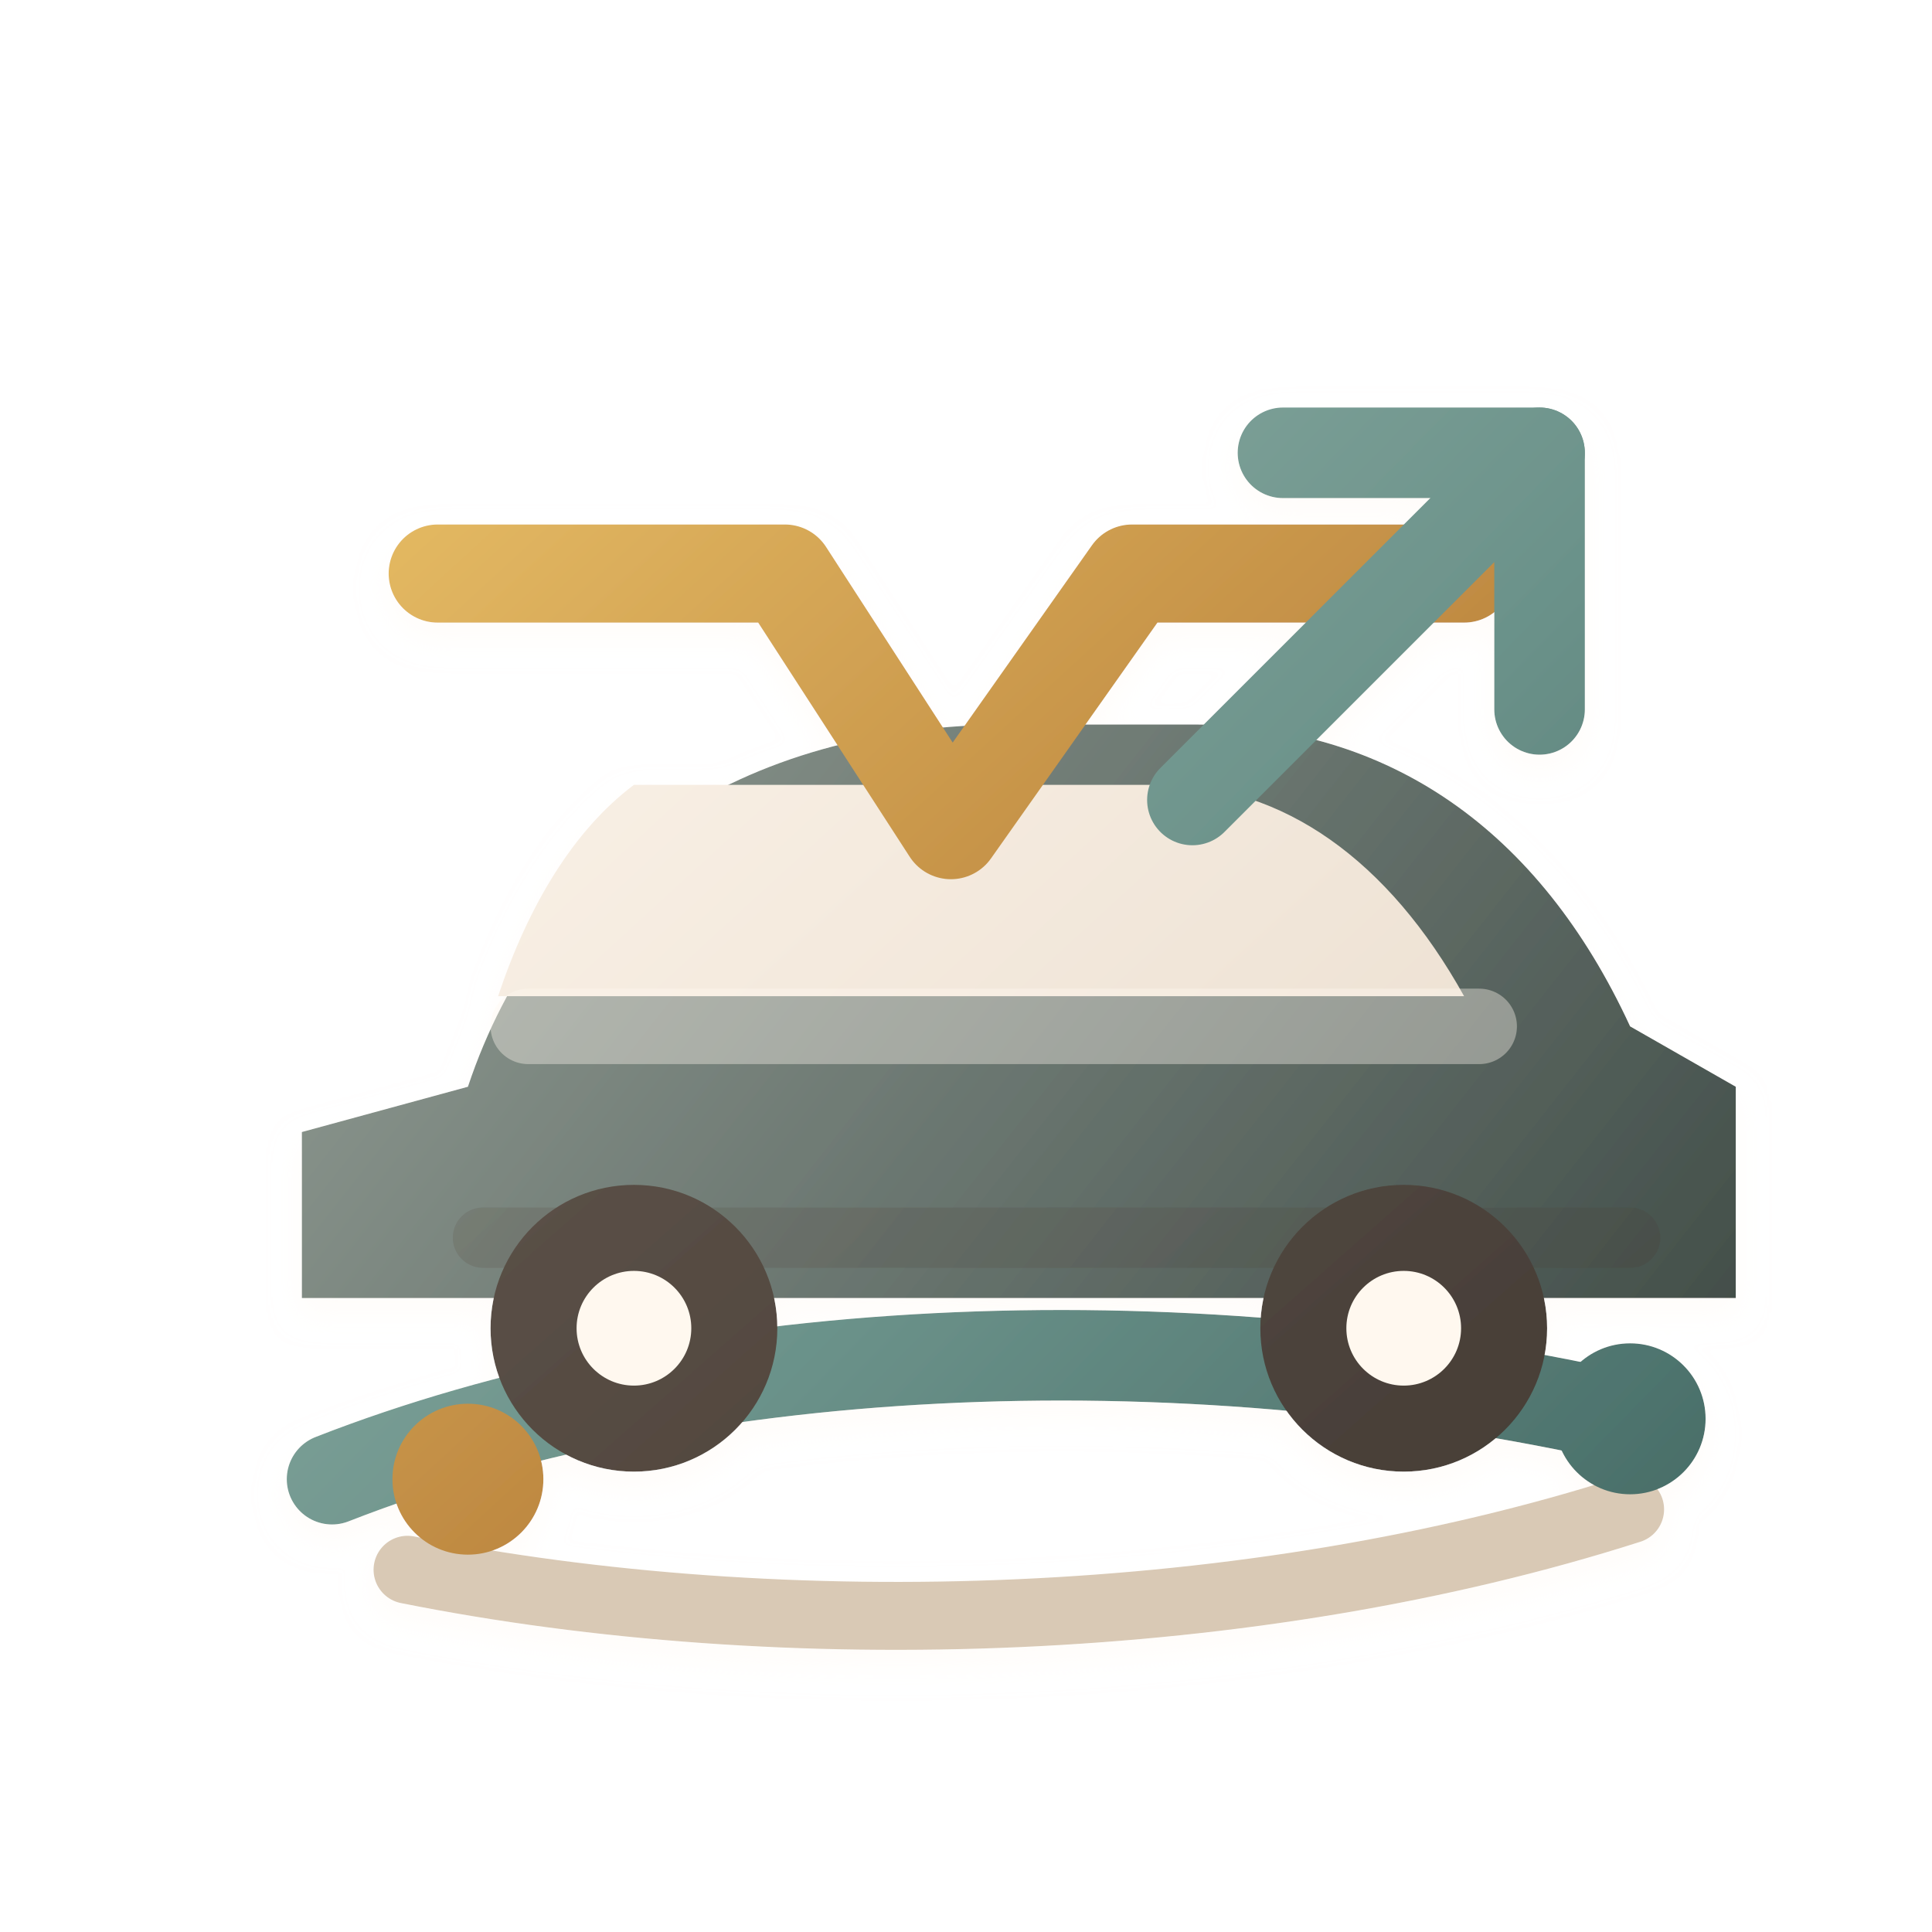
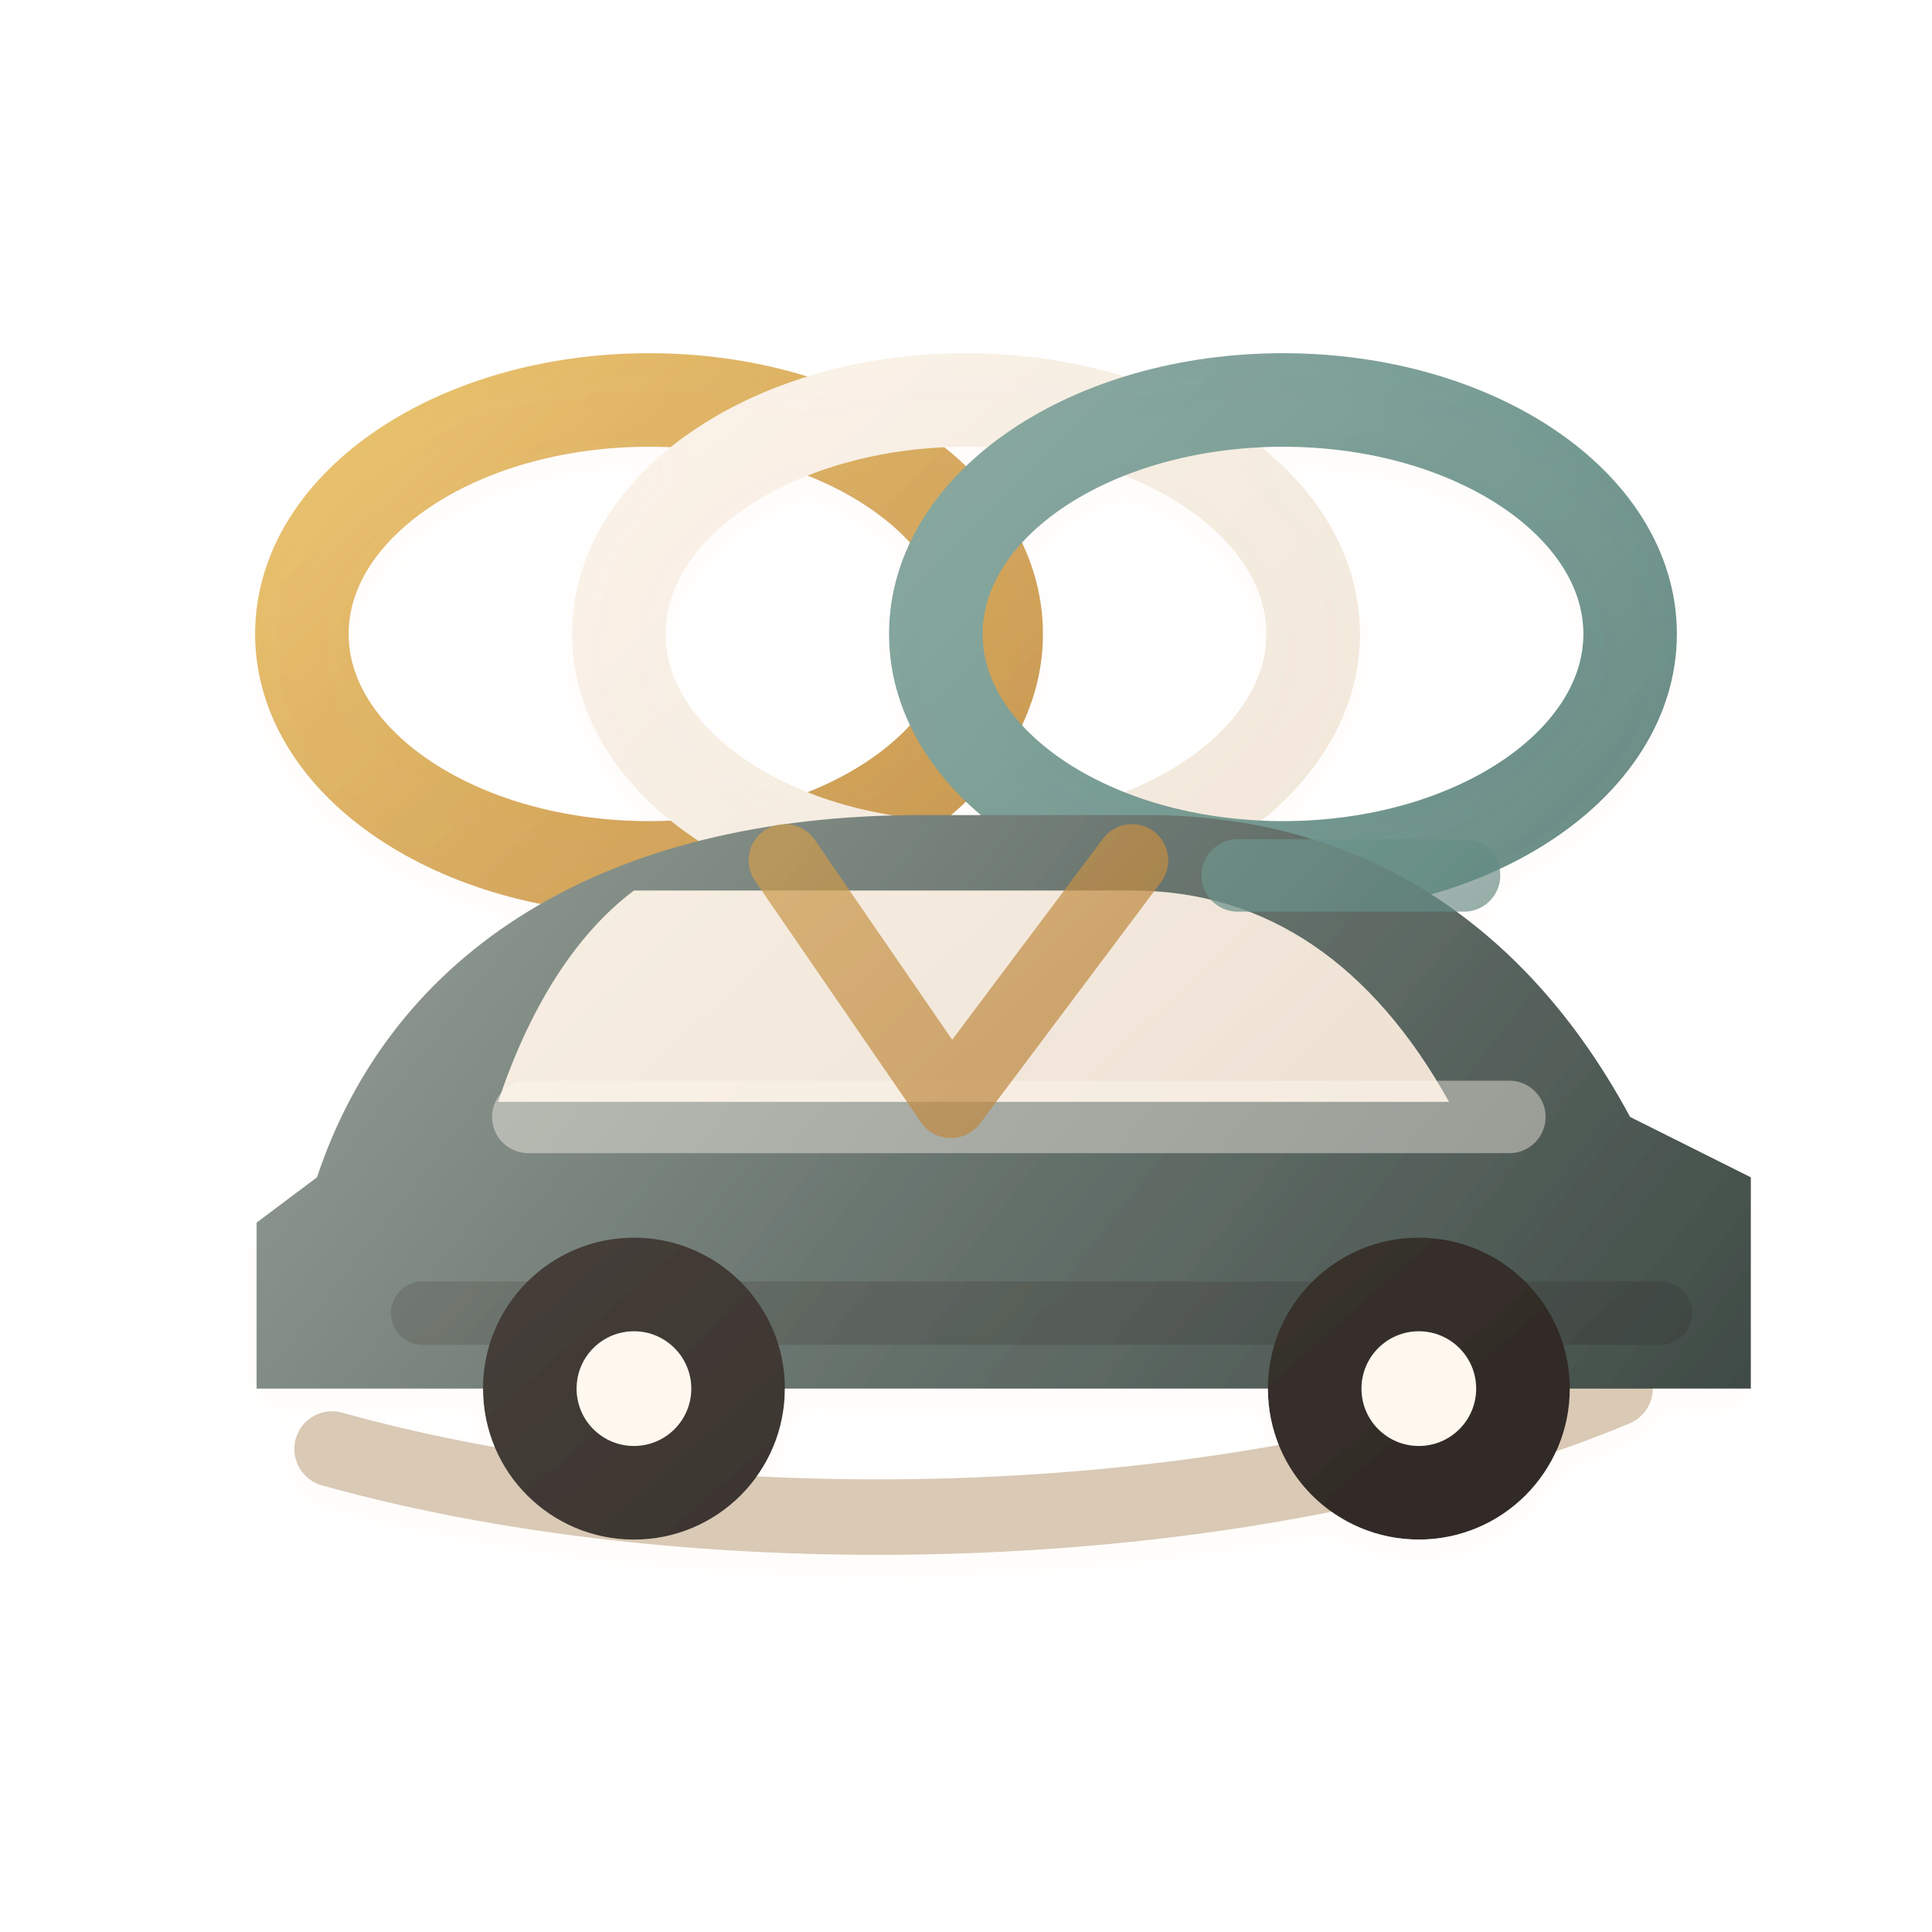
- <svg xmlns="http://www.w3.org/2000/svg" width="128" height="128" viewBox="0 0 128 128" role="img" aria-label="A3 financial readiness">
+ <svg xmlns="http://www.w3.org/2000/svg" width="128" height="128" viewBox="0 0 128 128" role="img" aria-label="A3 icon">
  <defs>
    <filter id="d" x="-35%" y="-35%" width="170%" height="170%" color-interpolation-filters="sRGB">
      <feDropShadow dx="0" dy="10" stdDeviation="6" flood-color="#2b211d" flood-opacity=".16" />
      <feDropShadow dx="0" dy="1" stdDeviation="1" flood-color="#fffaf4" flood-opacity=".5" />
    </filter>
-     <linearGradient id="paper" x1="20" y1="18" x2="108" y2="114" gradientUnits="userSpaceOnUse">
+     <linearGradient id="cream" x1="18" y1="18" x2="108" y2="114" gradientUnits="userSpaceOnUse">
      <stop stop-color="#fff8ef" />
      <stop offset="1" stop-color="#e6d8c8" />
    </linearGradient>
    <linearGradient id="steel" x1="18" y1="28" x2="112" y2="102" gradientUnits="userSpaceOnUse">
-       <stop stop-color="#9ea89f" />
-       <stop offset=".56" stop-color="#68746e" />
+       <stop stop-color="#a7b0a8" />
+       <stop offset=".55" stop-color="#68746e" />
      <stop offset="1" stop-color="#3d4944" />
    </linearGradient>
    <linearGradient id="ink" x1="18" y1="14" x2="108" y2="116" gradientUnits="userSpaceOnUse">
-       <stop stop-color="#6f6256" />
-       <stop offset="1" stop-color="#403832" />
+       <stop stop-color="#5d554e" />
+       <stop offset="1" stop-color="#29231f" />
    </linearGradient>
    <linearGradient id="gold" x1="20" y1="16" x2="108" y2="112" gradientUnits="userSpaceOnUse">
      <stop stop-color="#efc86d" />
      <stop offset=".58" stop-color="#bd8740" />
      <stop offset="1" stop-color="#7c5529" />
    </linearGradient>
    <linearGradient id="teal" x1="16" y1="20" x2="112" y2="114" gradientUnits="userSpaceOnUse">
      <stop stop-color="#9cb9af" />
      <stop offset=".56" stop-color="#6b928a" />
      <stop offset="1" stop-color="#426762" />
    </linearGradient>
  </defs>
  <g filter="url(#d)">
-     <path d="M22 98c23-9 55-11 86-4" fill="none" stroke="url(#teal)" stroke-width="6" stroke-linecap="round" />
-     <path d="M27 104c25 5 56 4 81-4" fill="none" stroke="#d9c9b5" stroke-width="4.5" stroke-linecap="round" />
-     <path d="M31 72c5-15 18-24 36-24h12c13 0 23 7 29 20l7 4v14H20V75Z" fill="url(#steel)" />
-     <path d="M42 52h35c8 0 15 5 20 14H33c2-6 5-11 9-14z" fill="url(#paper)" />
-     <path d="M35 68h63" stroke="#fff8ef" stroke-width="5" stroke-linecap="round" opacity=".38" />
-     <path d="M32 82h76" stroke="url(#ink)" stroke-width="4" stroke-linecap="round" opacity=".22" />
-     <circle cx="42" cy="88" r="9.5" fill="url(#ink)" />
-     <circle cx="42" cy="88" r="3.8" fill="#fff8ef" />
-     <circle cx="93" cy="88" r="9.5" fill="url(#ink)" />
-     <circle cx="93" cy="88" r="3.8" fill="#fff8ef" />
-     <path d="M29 38h23l11 17 12-17h22" fill="none" stroke="url(#gold)" stroke-width="6.5" stroke-linecap="round" stroke-linejoin="round" />
-     <path d="M85 30h17v17" fill="none" stroke="url(#teal)" stroke-width="6" stroke-linecap="round" stroke-linejoin="round" />
-     <path d="M79 53 102 30" fill="none" stroke="url(#teal)" stroke-width="6" stroke-linecap="round" />
-     <circle cx="31" cy="98" r="5" fill="url(#gold)" />
-     <circle cx="108" cy="94" r="5" fill="url(#teal)" />
+     <g fill="none" stroke-linecap="round" stroke-width="6.2" opacity=".96">
+       <ellipse cx="43" cy="42" rx="23" ry="15.5" stroke="url(#gold)" />
+       <ellipse cx="64" cy="42" rx="23" ry="15.5" stroke="url(#cream)" />
+       <ellipse cx="85" cy="42" rx="23" ry="15.5" stroke="url(#teal)" />
+     </g>
+     <path d="M22 96c25 7 61 6 85-4" fill="none" stroke="#d9c9b5" stroke-width="5" stroke-linecap="round" />
+     <path d="M21 78c5-15 19-24 40-24h15c14 0 25 7 32 20l8 4v14H17V81z" fill="url(#steel)" />
+     <path d="M42 59h33c9 0 16 5 21 14H33c2-6 5-11 9-14z" fill="url(#cream)" />
+     <path d="M35 74h65" stroke="#fff8ef" stroke-width="4.8" stroke-linecap="round" opacity=".42" />
+     <path d="M28 87h82" stroke="url(#ink)" stroke-width="4.2" stroke-linecap="round" opacity=".24" />
+     <circle cx="42" cy="92" r="10" fill="url(#ink)" />
+     <circle cx="42" cy="92" r="3.8" fill="#fff8ef" />
+     <circle cx="94" cy="92" r="10" fill="url(#ink)" />
+     <circle cx="94" cy="92" r="3.8" fill="#fff8ef" />
+     <path d="M52 57 63 73 75 57" fill="none" stroke="url(#gold)" stroke-width="4.8" stroke-linecap="round" stroke-linejoin="round" opacity=".72" />
+     <path d="M82 58h15" stroke="url(#teal)" stroke-width="4.8" stroke-linecap="round" opacity=".72" />
  </g>
</svg>
